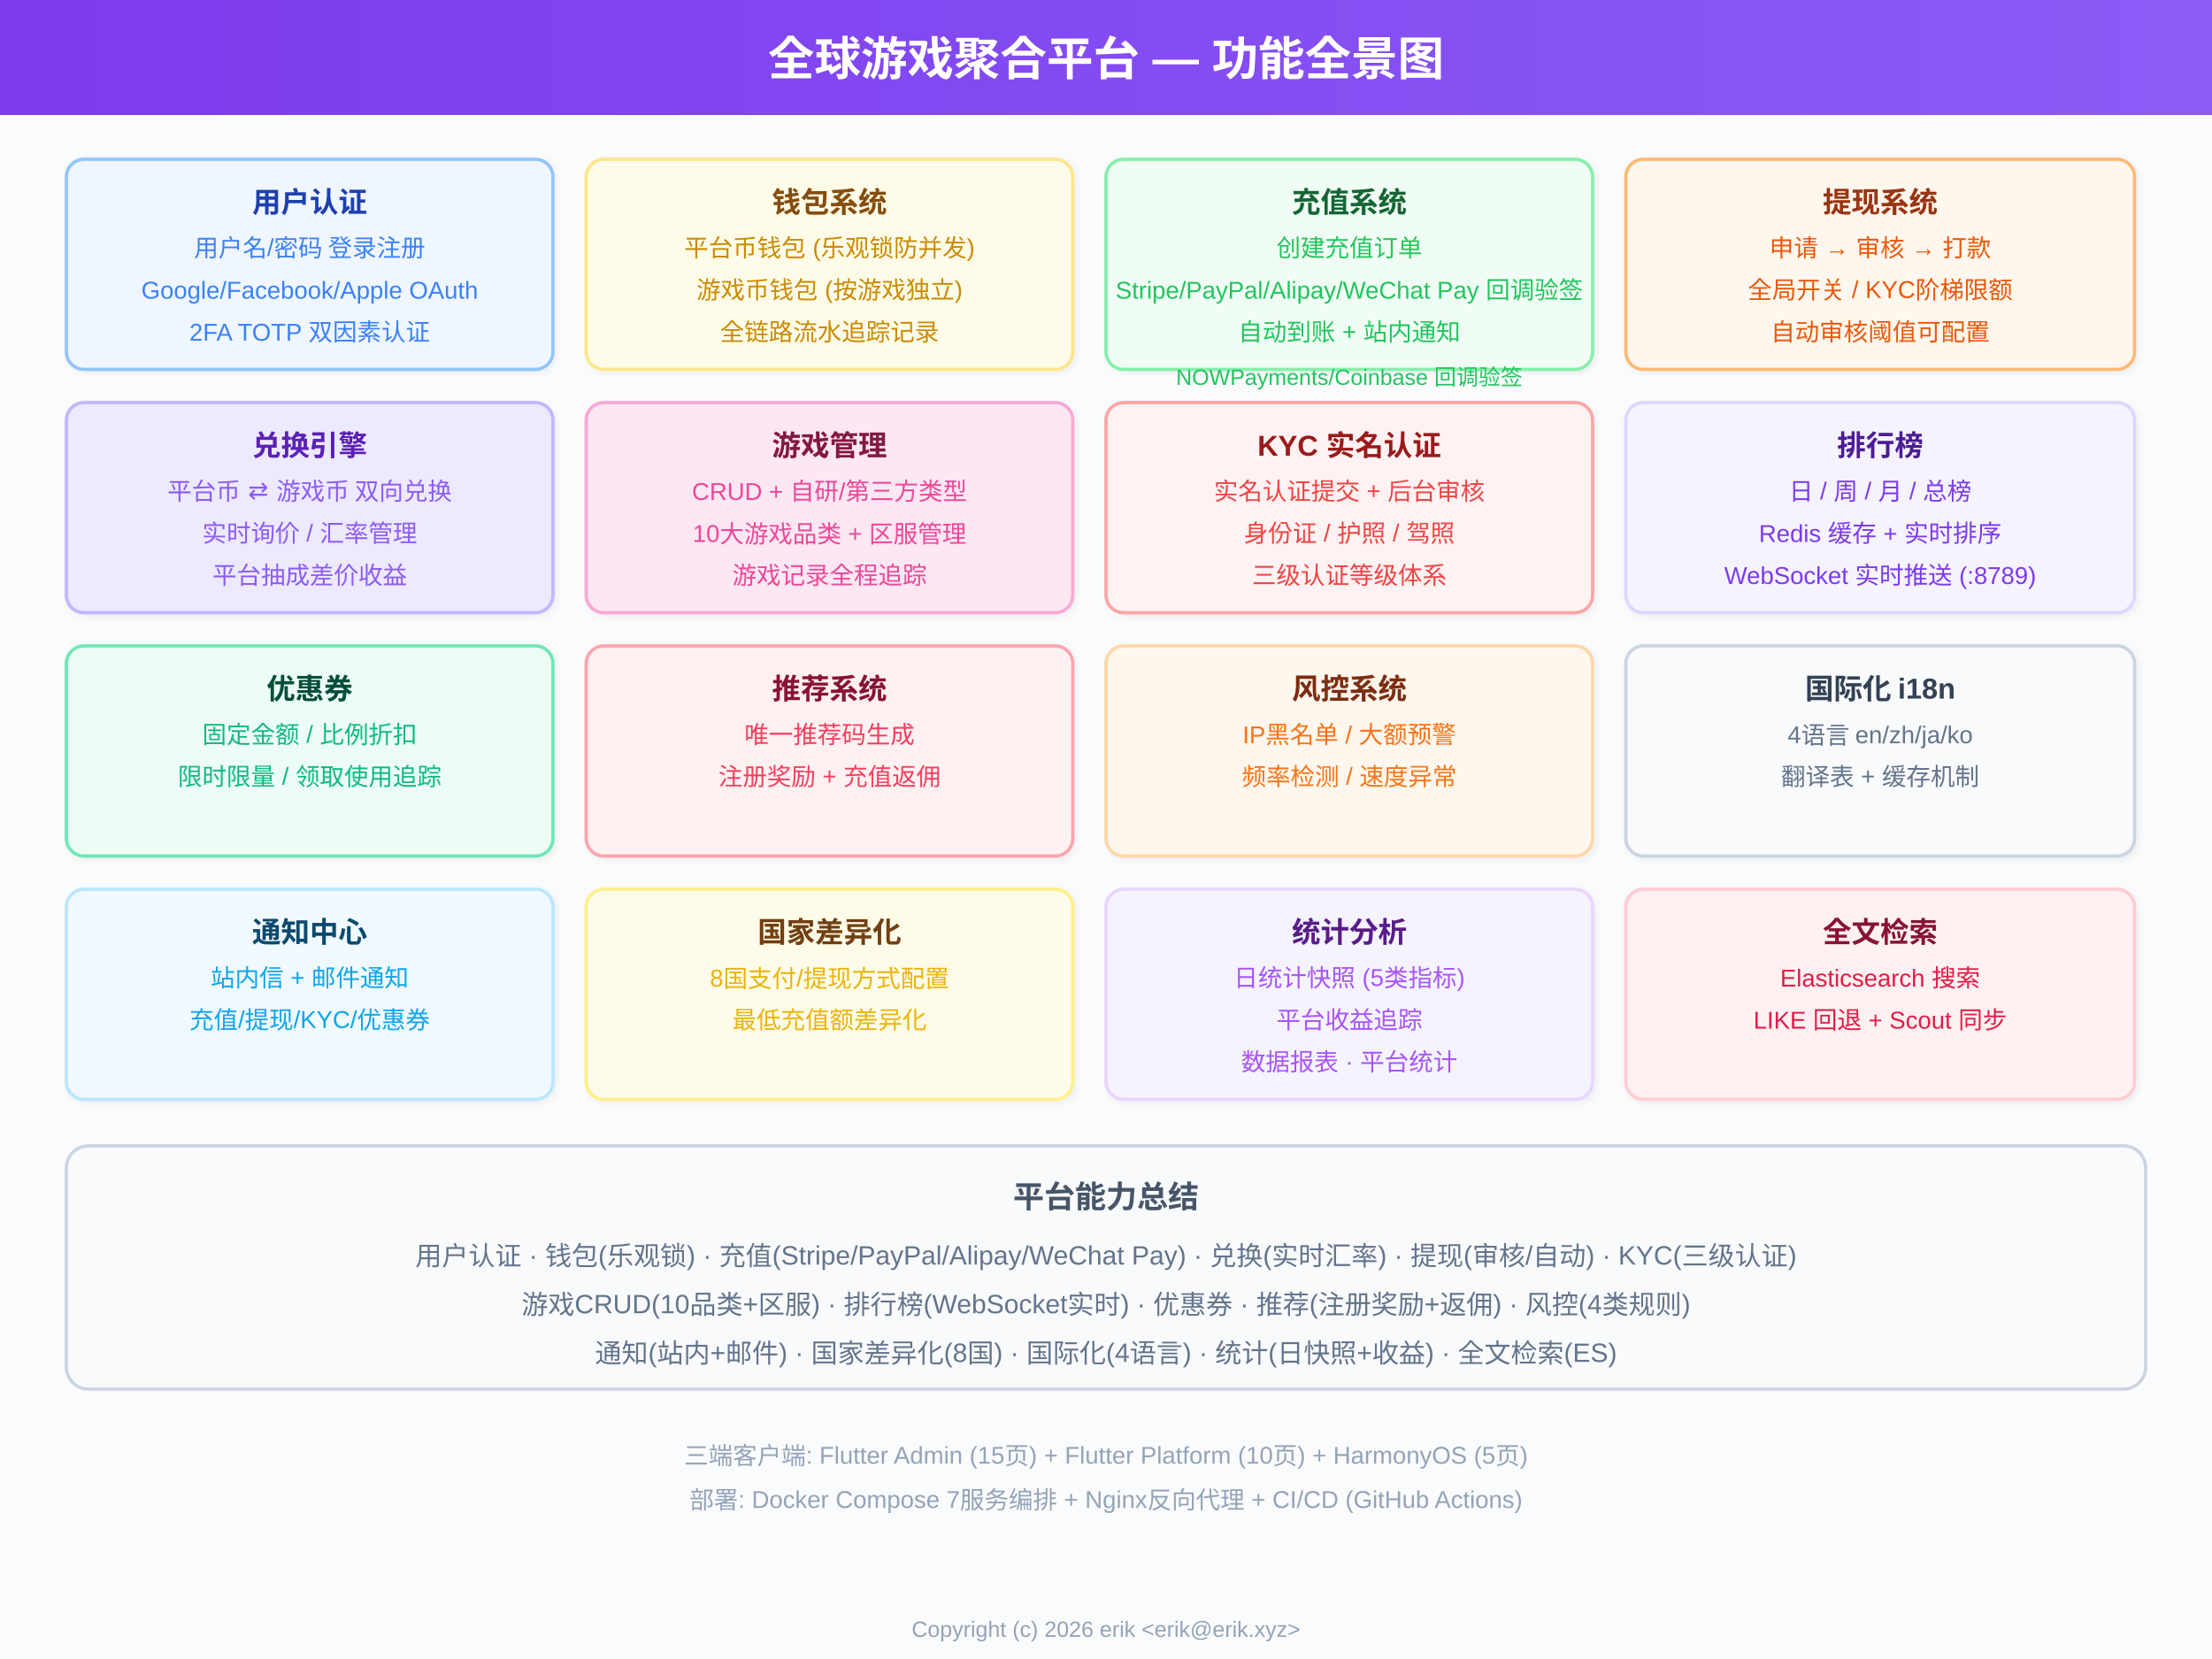
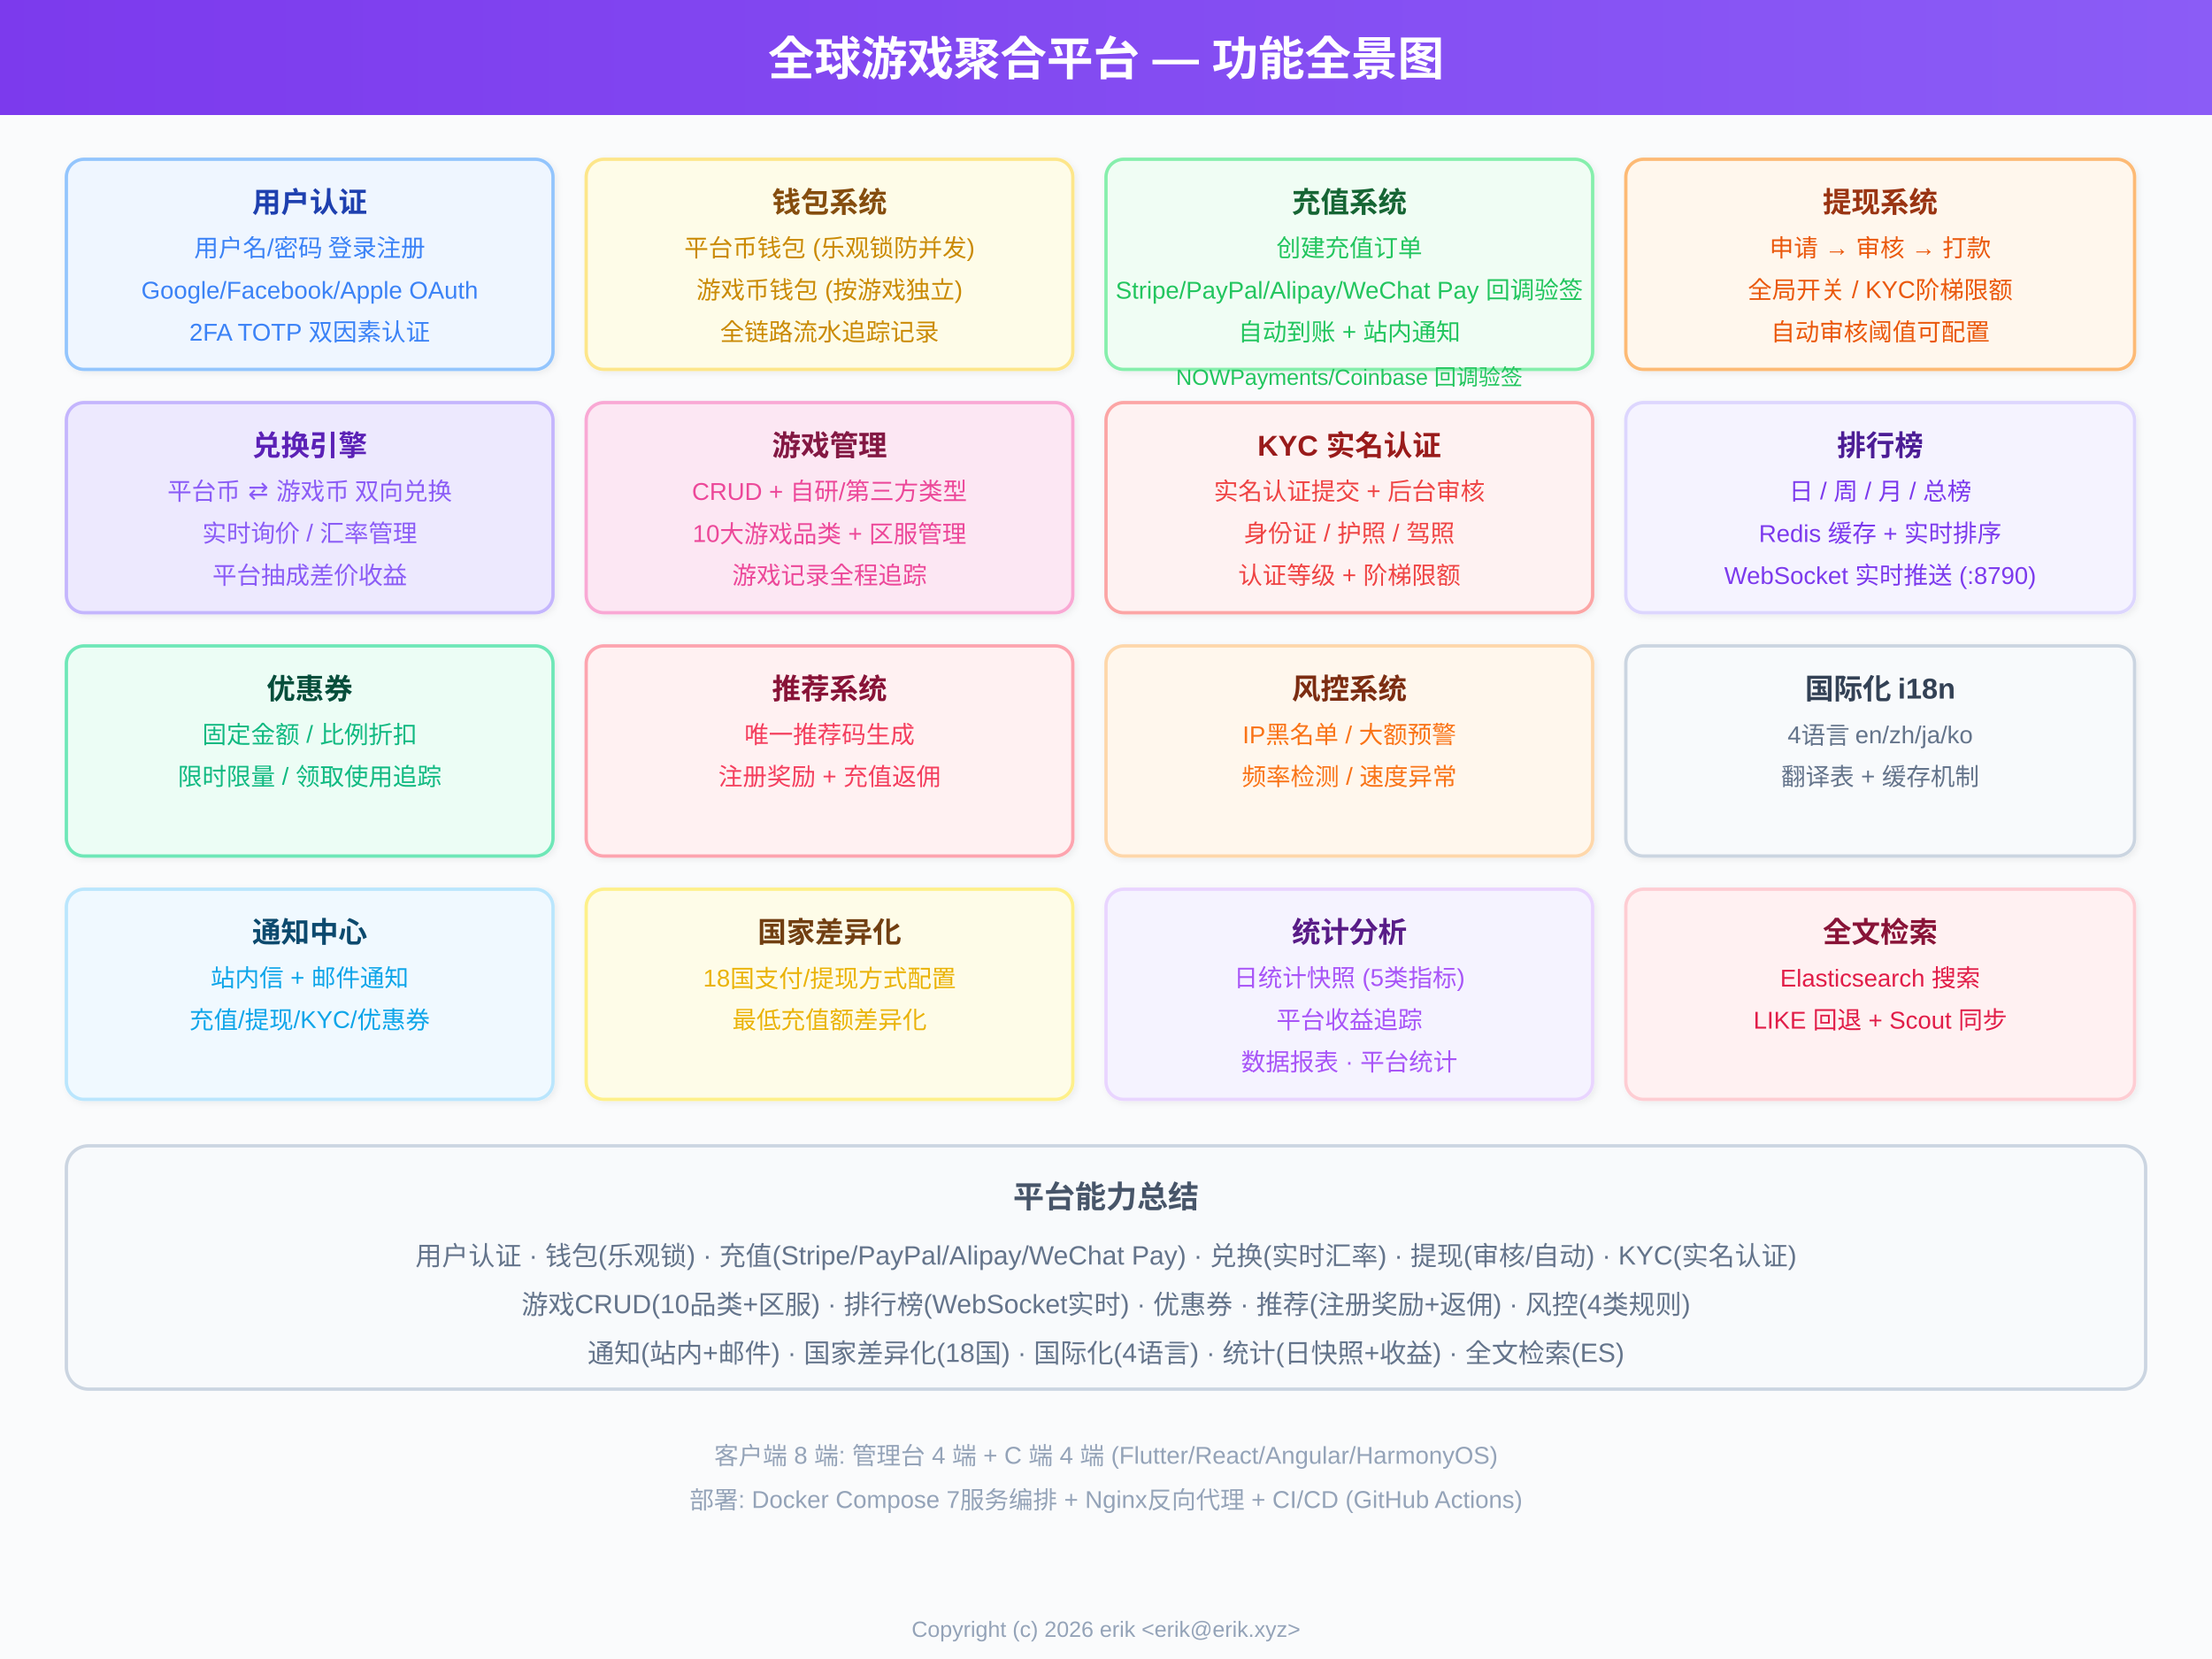
<svg xmlns="http://www.w3.org/2000/svg" viewBox="0 0 1000 750" font-family="Arial, 'Noto Sans SC', sans-serif">
  <defs>
    <linearGradient id="hd" x1="0" y1="0" x2="1" y2="0">
      <stop offset="0%" stop-color="#7c3aed" />
      <stop offset="100%" stop-color="#8b5cf6" />
    </linearGradient>
    <filter id="sh">
      <feDropShadow dx="1" dy="1" stdDeviation="1.5" flood-opacity=".06" />
    </filter>
  </defs>
  <rect width="1000" height="750" fill="#fafbfc" />
  <rect x="0" y="0" width="1000" height="52" fill="url(#hd)" />
  <text x="500" y="34" text-anchor="middle" fill="#fff" font-size="21" font-weight="bold">全球游戏聚合平台 — 功能全景图</text>
  <rect x="30" y="72" width="220" height="95" rx="8" fill="#eff6ff" stroke="#93c5fd" stroke-width="1.5" filter="url(#sh)" />
  <text x="140" y="96" text-anchor="middle" fill="#1e40af" font-size="13" font-weight="bold">用户认证</text>
  <text x="140" y="116" text-anchor="middle" fill="#3b82f6" font-size="11">用户名/密码 登录注册</text>
  <text x="140" y="135" text-anchor="middle" fill="#3b82f6" font-size="11">Google/Facebook/Apple OAuth</text>
  <text x="140" y="154" text-anchor="middle" fill="#3b82f6" font-size="11">2FA TOTP 双因素认证</text>
  <rect x="265" y="72" width="220" height="95" rx="8" fill="#fefce8" stroke="#fde68a" stroke-width="1.5" filter="url(#sh)" />
  <text x="375" y="96" text-anchor="middle" fill="#854d0e" font-size="13" font-weight="bold">钱包系统</text>
  <text x="375" y="116" text-anchor="middle" fill="#ca8a04" font-size="11">平台币钱包 (乐观锁防并发)</text>
  <text x="375" y="135" text-anchor="middle" fill="#ca8a04" font-size="11">游戏币钱包 (按游戏独立)</text>
  <text x="375" y="154" text-anchor="middle" fill="#ca8a04" font-size="11">全链路流水追踪记录</text>
  <rect x="500" y="72" width="220" height="95" rx="8" fill="#f0fdf4" stroke="#86efac" stroke-width="1.5" filter="url(#sh)" />
  <text x="610" y="96" text-anchor="middle" fill="#166534" font-size="13" font-weight="bold">充值系统</text>
  <text x="610" y="116" text-anchor="middle" fill="#22c55e" font-size="11">创建充值订单</text>
  <text x="610" y="135" text-anchor="middle" fill="#22c55e" font-size="11">Stripe/PayPal/Alipay/WeChat Pay 回调验签</text>
  <text x="610" y="174" text-anchor="middle" fill="#22c55e" font-size="10">NOWPayments/Coinbase 回调验签</text>
  <text x="610" y="154" text-anchor="middle" fill="#22c55e" font-size="11">自动到账 + 站内通知</text>
  <rect x="735" y="72" width="230" height="95" rx="8" fill="#fff7ed" stroke="#fdba74" stroke-width="1.5" filter="url(#sh)" />
  <text x="850" y="96" text-anchor="middle" fill="#9a3412" font-size="13" font-weight="bold">提现系统</text>
  <text x="850" y="116" text-anchor="middle" fill="#ea580c" font-size="11">申请 → 审核 → 打款</text>
  <text x="850" y="135" text-anchor="middle" fill="#ea580c" font-size="11">全局开关 / KYC阶梯限额</text>
  <text x="850" y="154" text-anchor="middle" fill="#ea580c" font-size="11">自动审核阈值可配置</text>
  <rect x="30" y="182" width="220" height="95" rx="8" fill="#ede9fe" stroke="#c4b5fd" stroke-width="1.5" filter="url(#sh)" />
  <text x="140" y="206" text-anchor="middle" fill="#5b21b6" font-size="13" font-weight="bold">兑换引擎</text>
  <text x="140" y="226" text-anchor="middle" fill="#8b5cf6" font-size="11">平台币 ⇄ 游戏币 双向兑换</text>
  <text x="140" y="245" text-anchor="middle" fill="#8b5cf6" font-size="11">实时询价 / 汇率管理</text>
  <text x="140" y="264" text-anchor="middle" fill="#8b5cf6" font-size="11">平台抽成差价收益</text>
  <rect x="265" y="182" width="220" height="95" rx="8" fill="#fce7f3" stroke="#f9a8d4" stroke-width="1.5" filter="url(#sh)" />
  <text x="375" y="206" text-anchor="middle" fill="#831843" font-size="13" font-weight="bold">游戏管理</text>
  <text x="375" y="226" text-anchor="middle" fill="#ec4899" font-size="11">CRUD + 自研/第三方类型</text>
  <text x="375" y="245" text-anchor="middle" fill="#ec4899" font-size="11">10大游戏品类 + 区服管理</text>
  <text x="375" y="264" text-anchor="middle" fill="#ec4899" font-size="11">游戏记录全程追踪</text>
  <rect x="500" y="182" width="220" height="95" rx="8" fill="#fef2f2" stroke="#fca5a5" stroke-width="1.5" filter="url(#sh)" />
  <text x="610" y="206" text-anchor="middle" fill="#991b1b" font-size="13" font-weight="bold">KYC 实名认证</text>
  <text x="610" y="226" text-anchor="middle" fill="#ef4444" font-size="11">实名认证提交 + 后台审核</text>
  <text x="610" y="245" text-anchor="middle" fill="#ef4444" font-size="11">身份证 / 护照 / 驾照</text>
-   <text x="610" y="264" text-anchor="middle" fill="#ef4444" font-size="11">三级认证等级体系</text>
+   <text x="610" y="264" text-anchor="middle" fill="#ef4444" font-size="11">认证等级 + 阶梯限额</text>
  <rect x="735" y="182" width="230" height="95" rx="8" fill="#f5f3ff" stroke="#ddd6fe" stroke-width="1.5" filter="url(#sh)" />
  <text x="850" y="206" text-anchor="middle" fill="#4c1d95" font-size="13" font-weight="bold">排行榜</text>
  <text x="850" y="226" text-anchor="middle" fill="#7c3aed" font-size="11">日 / 周 / 月 / 总榜</text>
  <text x="850" y="245" text-anchor="middle" fill="#7c3aed" font-size="11">Redis 缓存 + 实时排序</text>
-   <text x="850" y="264" text-anchor="middle" fill="#7c3aed" font-size="11">WebSocket 实时推送 (:8789)</text>
+   <text x="850" y="264" text-anchor="middle" fill="#7c3aed" font-size="11">WebSocket 实时推送 (:8790)</text>
  <rect x="30" y="292" width="220" height="95" rx="8" fill="#ecfdf5" stroke="#6ee7b7" stroke-width="1.5" filter="url(#sh)" />
  <text x="140" y="316" text-anchor="middle" fill="#064e3b" font-size="13" font-weight="bold">优惠券</text>
  <text x="140" y="336" text-anchor="middle" fill="#10b981" font-size="11">固定金额 / 比例折扣</text>
  <text x="140" y="355" text-anchor="middle" fill="#10b981" font-size="11">限时限量 / 领取使用追踪</text>
  <rect x="265" y="292" width="220" height="95" rx="8" fill="#fff1f2" stroke="#fda4af" stroke-width="1.5" filter="url(#sh)" />
  <text x="375" y="316" text-anchor="middle" fill="#881337" font-size="13" font-weight="bold">推荐系统</text>
  <text x="375" y="336" text-anchor="middle" fill="#f43f5e" font-size="11">唯一推荐码生成</text>
  <text x="375" y="355" text-anchor="middle" fill="#f43f5e" font-size="11">注册奖励 + 充值返佣</text>
  <rect x="500" y="292" width="220" height="95" rx="8" fill="#fff7ed" stroke="#fed7aa" stroke-width="1.5" filter="url(#sh)" />
  <text x="610" y="316" text-anchor="middle" fill="#7c2d12" font-size="13" font-weight="bold">风控系统</text>
  <text x="610" y="336" text-anchor="middle" fill="#f97316" font-size="11">IP黑名单 / 大额预警</text>
  <text x="610" y="355" text-anchor="middle" fill="#f97316" font-size="11">频率检测 / 速度异常</text>
  <rect x="735" y="292" width="230" height="95" rx="8" fill="#f8fafc" stroke="#cbd5e1" stroke-width="1.5" filter="url(#sh)" />
  <text x="850" y="316" text-anchor="middle" fill="#334155" font-size="13" font-weight="bold">国际化 i18n</text>
  <text x="850" y="336" text-anchor="middle" fill="#64748b" font-size="11">4语言 en/zh/ja/ko</text>
  <text x="850" y="355" text-anchor="middle" fill="#64748b" font-size="11">翻译表 + 缓存机制</text>
  <rect x="30" y="402" width="220" height="95" rx="8" fill="#f0f9ff" stroke="#bae6fd" stroke-width="1.5" filter="url(#sh)" />
  <text x="140" y="426" text-anchor="middle" fill="#0c4a6e" font-size="13" font-weight="bold">通知中心</text>
  <text x="140" y="446" text-anchor="middle" fill="#0ea5e9" font-size="11">站内信 + 邮件通知</text>
  <text x="140" y="465" text-anchor="middle" fill="#0ea5e9" font-size="11">充值/提现/KYC/优惠券</text>
  <rect x="265" y="402" width="220" height="95" rx="8" fill="#fefce8" stroke="#fef08a" stroke-width="1.5" filter="url(#sh)" />
  <text x="375" y="426" text-anchor="middle" fill="#713f12" font-size="13" font-weight="bold">国家差异化</text>
-   <text x="375" y="446" text-anchor="middle" fill="#eab308" font-size="11">8国支付/提现方式配置</text>
+   <text x="375" y="446" text-anchor="middle" fill="#eab308" font-size="11">18国支付/提现方式配置</text>
  <text x="375" y="465" text-anchor="middle" fill="#eab308" font-size="11">最低充值额差异化</text>
  <rect x="500" y="402" width="220" height="95" rx="8" fill="#f5f3ff" stroke="#e9d5ff" stroke-width="1.5" filter="url(#sh)" />
  <text x="610" y="426" text-anchor="middle" fill="#581c87" font-size="13" font-weight="bold">统计分析</text>
  <text x="610" y="446" text-anchor="middle" fill="#a855f7" font-size="11">日统计快照 (5类指标)</text>
  <text x="610" y="465" text-anchor="middle" fill="#a855f7" font-size="11">平台收益追踪</text>
  <text x="610" y="484" text-anchor="middle" fill="#a855f7" font-size="11">数据报表 · 平台统计</text>
  <rect x="735" y="402" width="230" height="95" rx="8" fill="#fff1f2" stroke="#fecdd3" stroke-width="1.5" filter="url(#sh)" />
  <text x="850" y="426" text-anchor="middle" fill="#881337" font-size="13" font-weight="bold">全文检索</text>
  <text x="850" y="446" text-anchor="middle" fill="#e11d48" font-size="11">Elasticsearch 搜索</text>
  <text x="850" y="465" text-anchor="middle" fill="#e11d48" font-size="11">LIKE 回退 + Scout 同步</text>
  <rect x="30" y="518" width="940" height="110" rx="10" fill="#f8fafc" stroke="#cbd5e1" stroke-width="1.5" />
  <text x="500" y="546" text-anchor="middle" fill="#475569" font-size="14" font-weight="bold">平台能力总结</text>
-   <text x="500" y="572" text-anchor="middle" fill="#64748b" font-size="12">用户认证 · 钱包(乐观锁) · 充值(Stripe/PayPal/Alipay/WeChat Pay) · 兑换(实时汇率) · 提现(审核/自动) · KYC(三级认证)</text>
+   <text x="500" y="572" text-anchor="middle" fill="#64748b" font-size="12">用户认证 · 钱包(乐观锁) · 充值(Stripe/PayPal/Alipay/WeChat Pay) · 兑换(实时汇率) · 提现(审核/自动) · KYC(实名认证)</text>
  <text x="500" y="594" text-anchor="middle" fill="#64748b" font-size="12">游戏CRUD(10品类+区服) · 排行榜(WebSocket实时) · 优惠券 · 推荐(注册奖励+返佣) · 风控(4类规则)</text>
-   <text x="500" y="616" text-anchor="middle" fill="#64748b" font-size="12">通知(站内+邮件) · 国家差异化(8国) · 国际化(4语言) · 统计(日快照+收益) · 全文检索(ES)</text>
-   <text x="500" y="662" text-anchor="middle" fill="#94a3b8" font-size="11">三端客户端: Flutter Admin (15页) + Flutter Platform (10页) + HarmonyOS (5页)</text>
+   <text x="500" y="616" text-anchor="middle" fill="#64748b" font-size="12">通知(站内+邮件) · 国家差异化(18国) · 国际化(4语言) · 统计(日快照+收益) · 全文检索(ES)</text>
+   <text x="500" y="662" text-anchor="middle" fill="#94a3b8" font-size="11">客户端 8 端: 管理台 4 端 + C 端 4 端 (Flutter/React/Angular/HarmonyOS)</text>
  <text x="500" y="682" text-anchor="middle" fill="#94a3b8" font-size="11">部署: Docker Compose 7服务编排 + Nginx反向代理 + CI/CD (GitHub Actions)</text>
  <text x="500" y="740" text-anchor="middle" fill="#94a3b8" font-size="10">Copyright (c) 2026 erik &lt;erik@erik.xyz&gt;</text>
</svg>
